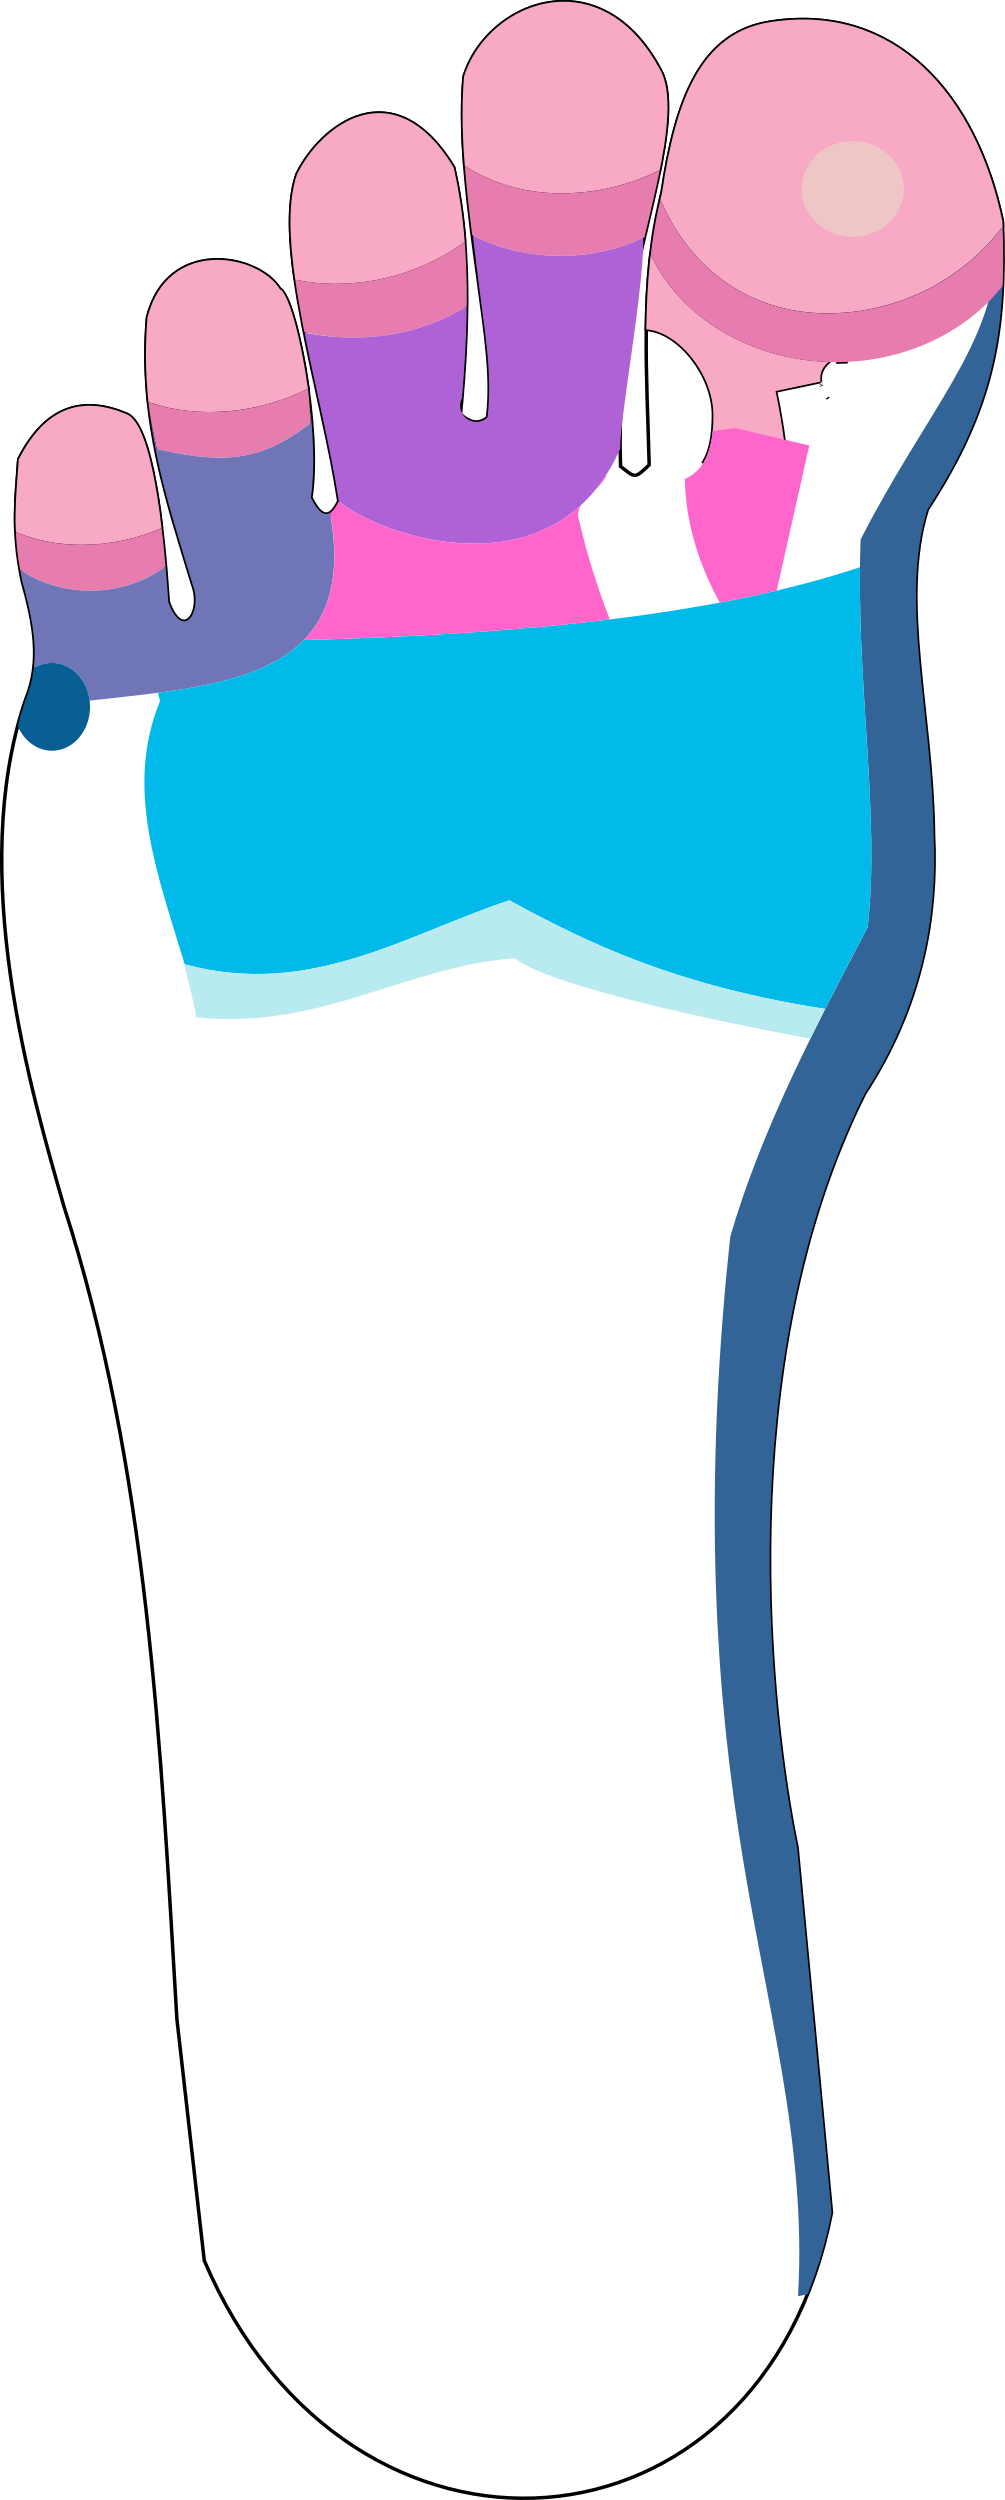
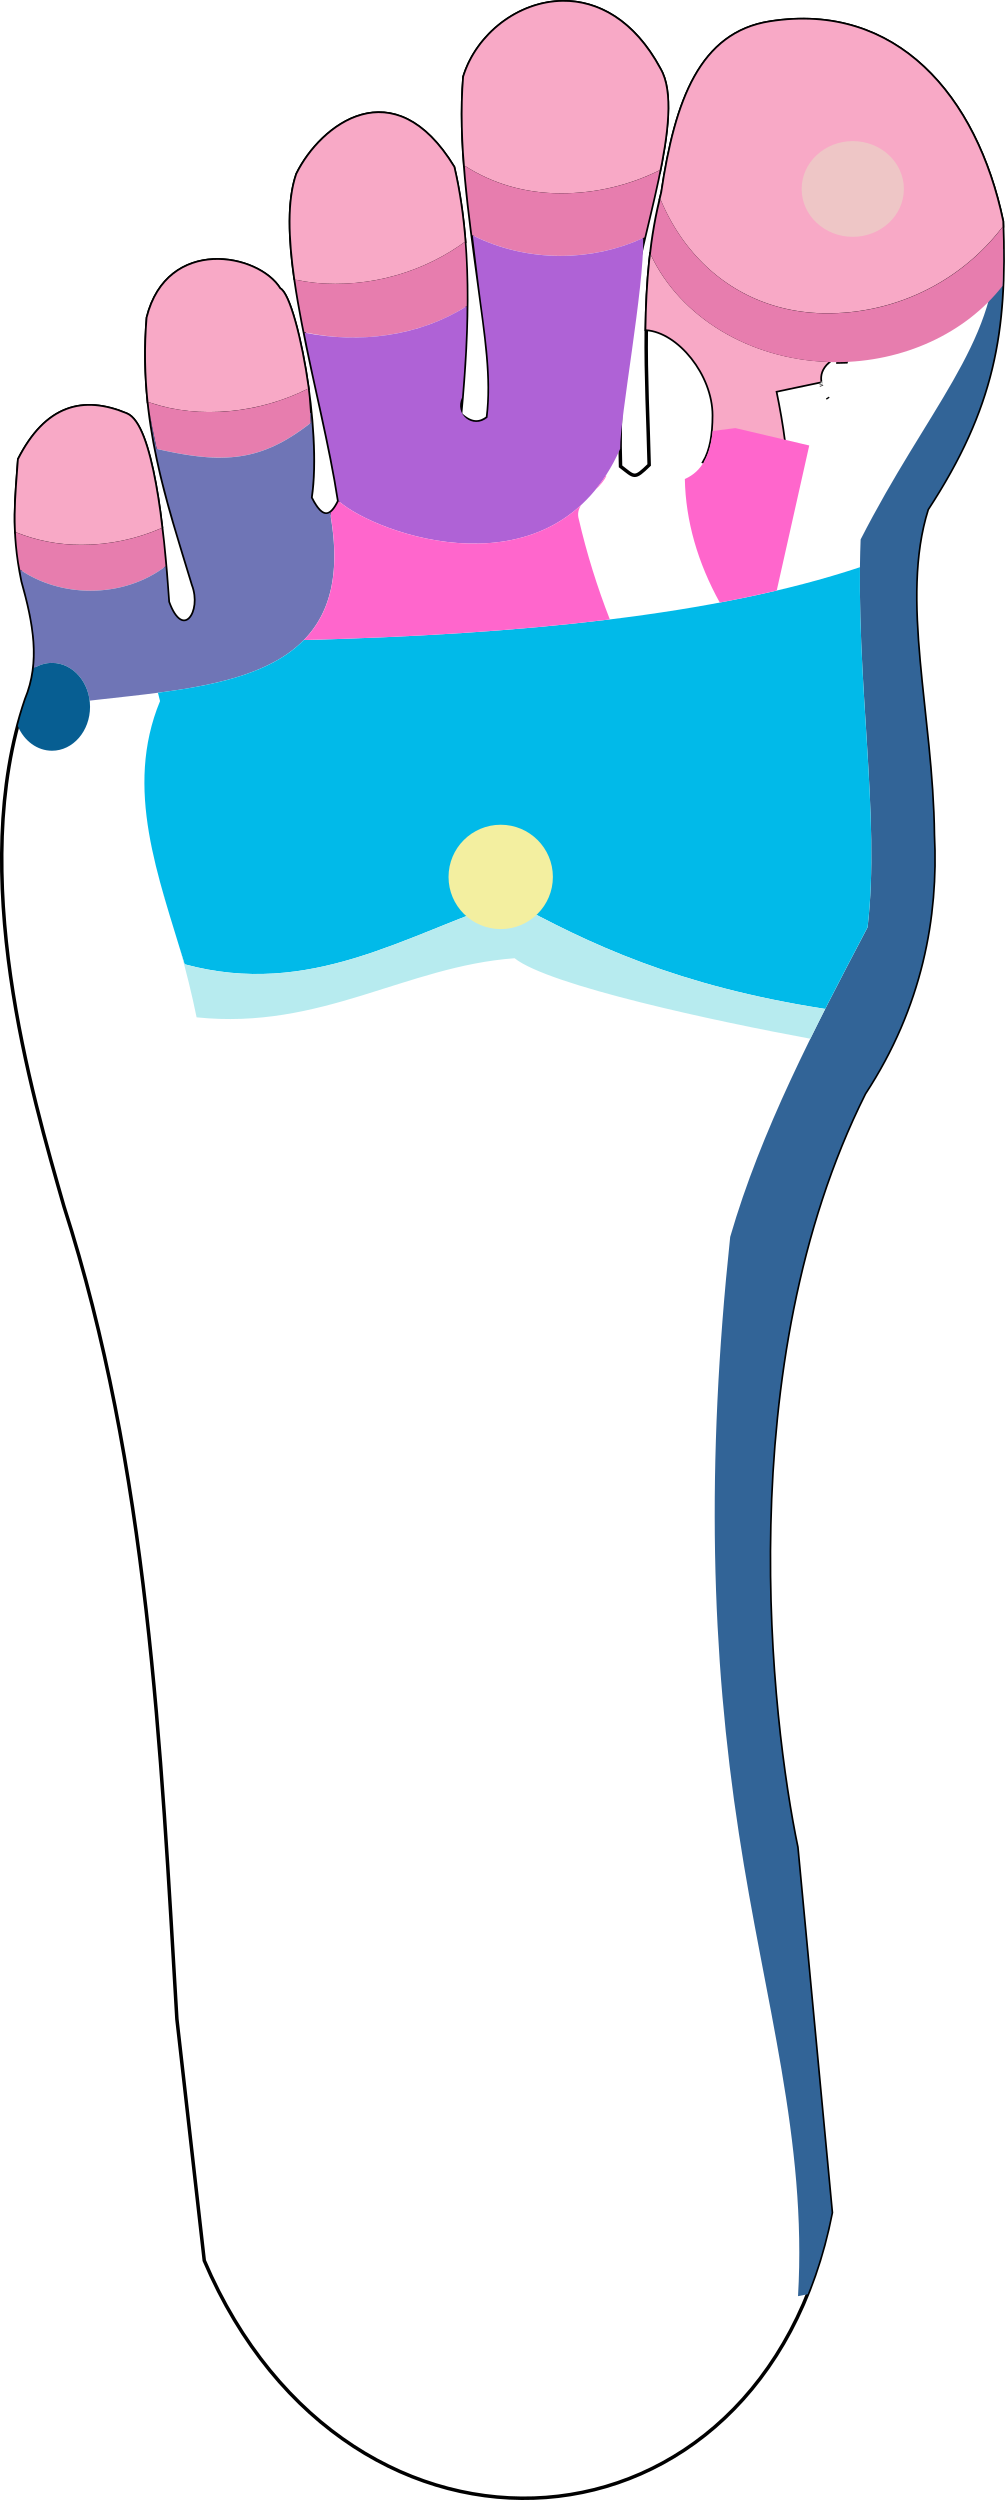
<svg xmlns="http://www.w3.org/2000/svg" width="76.06mm" height="189.229mm" viewBox="0 0 76.06 189.229" version="1.1" id="svg305">
  <defs id="defs302" />
  <g id="layer1" transform="translate(17.8945,-55.14384)">
    <path style="display:inline;fill:none;fill-rule:evenodd;stroke:#000000;stroke-width:0.265;stroke-dasharray:none;paint-order:stroke fill markers;stop-color:#000000" d="m -2.433,226.249 c 10.95,25.663 42.212,23.361 47.476,-3.631 l -2.607,-27.648 c -1.993,-9.565 -5.188,-36.461 5.12,-57.064 4.31,-6.585 5.519,-13.383 5.213,-19.549 -0.096,-9.172 -2.632,-17.775 -0.465,-24.669 5.028,-7.697 5.993,-13.445 5.678,-21.783 -1.98,-9.492 -8.069,-16.578 -17.594,-15.081 -5.248,0.825 -7.12,5.884 -8.165,12.89 -1.75,6.64 -1.125,14.246 -0.981,20.623 -1.146,1.111 -1.082,0.94 -2.167,0.106 -0.144,-4.037 0.191,-8.074 0.79,-12.112 0.504,-5.004 4.173,-14.581 2.172,-17.97 -4.53,-8.408 -13.043,-5.091 -14.811,0.592 -0.405,4.954 0.387,10.29 1.119,15.712 0.522,3.866 1.037,7.141 0.658,10.092 -0.54,0.402 -1.152,0.553 -2.041,-0.263 0.636,-6.729 0.777,-13.102 -0.527,-18.694 -4.531,-7.446 -10.028,-3.179 -11.848,0.527 -1.839,5.354 1.916,16.5 3.16,24.75 -0.558,1.141 -1.2,1.561 -2.106,-0.263 0.795,-5.219 -1.18,-15.221 -2.37,-15.798 -1.602,-2.627 -8.47,-3.95 -10.005,2.172 -0.644,7.807 1.527,13.925 3.423,20.208 0.801,2.082 -0.758,4.315 -1.843,1.316 -0.382,-5.73 -1.246,-13.43 -3.16,-14.218 -3.29,-1.379 -6.1,-0.634 -8.162,3.423 -0.181,2.758 -0.56,5.285 0.263,9.215 0.894,3.186 1.452,6.09 0.263,8.952 -4.491,13.153 0.472,29.903 2.896,38.376 6.383,19.838 7.331,40.978 8.548,61.507 z" id="path289" />
    <path id="path311" style="fill:#326497;fill-rule:evenodd;stroke:none;stroke-width:0.265;stroke-dasharray:none;paint-order:stroke fill markers;stop-color:#000000;fill-opacity:1" d="m 58.031,73.993 -0.517,-0.135 c -0.002,0.228 -0.009,0.453 -0.021,0.677 -0.012,0.224 -0.028,0.445 -0.05,0.665 -0.021,0.22 -0.047,0.438 -0.077,0.654 -0.03,0.216 -0.066,0.431 -0.105,0.645 -0.04,0.214 -0.083,0.426 -0.131,0.637 -0.048,0.211 -0.1,0.421 -0.157,0.63 -0.056,0.209 -0.117,0.417 -0.181,0.625 -0.064,0.207 -0.132,0.414 -0.204,0.62 -0.072,0.206 -0.147,0.412 -0.226,0.618 -0.079,0.205 -0.162,0.411 -0.248,0.616 -0.172,0.41 -0.358,0.82 -0.556,1.231 -0.198,0.411 -0.408,0.825 -0.629,1.241 -0.221,0.416 -0.453,0.836 -0.695,1.26 -0.242,0.424 -0.494,0.853 -0.753,1.289 -0.26,0.436 -0.528,0.878 -0.803,1.329 -0.55,0.901 -1.129,1.836 -1.725,2.817 -0.298,0.491 -0.601,0.993 -0.906,1.509 -0.306,0.516 -0.614,1.045 -0.925,1.59 -0.311,0.545 -0.622,1.105 -0.935,1.682 -0.313,0.577 -0.626,1.17 -0.939,1.782 -0.026,0.657 -0.042,1.315 -0.051,1.971 -0.009,0.657 -0.009,1.312 -0.004,1.967 0.006,0.655 0.018,1.308 0.035,1.96 0.018,0.652 0.04,1.302 0.067,1.949 0.054,1.295 0.123,2.582 0.199,3.856 0.075,1.274 0.157,2.535 0.234,3.779 0.077,1.244 0.149,2.471 0.206,3.678 0.029,0.603 0.054,1.202 0.074,1.795 0.02,0.593 0.035,1.179 0.044,1.76 0.009,0.581 0.011,1.155 0.006,1.723 -0.005,0.568 -0.018,1.129 -0.039,1.684 -0.021,0.554 -0.052,1.101 -0.092,1.641 -0.04,0.539 -0.091,1.072 -0.152,1.595 -0.505,0.962 -1.01,1.924 -1.512,2.887 -0.502,0.963 -1,1.926 -1.491,2.891 -0.491,0.965 -0.976,1.931 -1.45,2.9 -0.474,0.968 -0.939,1.938 -1.39,2.911 -0.225,0.486 -0.448,0.974 -0.666,1.461 -0.218,0.488 -0.433,0.977 -0.643,1.466 -0.21,0.489 -0.416,0.98 -0.618,1.471 -0.202,0.491 -0.399,0.983 -0.591,1.476 -0.192,0.493 -0.379,0.987 -0.561,1.483 -0.182,0.495 -0.358,0.991 -0.529,1.489 -0.17,0.497 -0.335,0.996 -0.493,1.496 -0.158,0.5 -0.311,1.001 -0.456,1.503 -0.115,1.083 -0.221,2.153 -0.319,3.212 -0.098,1.059 -0.187,2.106 -0.267,3.143 -0.081,1.037 -0.152,2.062 -0.216,3.078 -0.064,1.015 -0.119,2.02 -0.166,3.016 -0.047,0.995 -0.086,1.981 -0.116,2.958 -0.031,0.977 -0.053,1.944 -0.068,2.903 -0.015,0.959 -0.021,1.91 -0.02,2.853 0.001,0.943 0.01,1.878 0.026,2.806 0.017,0.928 0.041,1.848 0.073,2.762 0.032,0.914 0.071,1.821 0.118,2.722 0.047,0.901 0.101,1.797 0.162,2.687 0.061,0.89 0.13,1.774 0.206,2.654 0.076,0.88 0.159,1.754 0.249,2.625 0.09,0.871 0.188,1.737 0.291,2.6 0.104,0.863 0.215,1.721 0.332,2.578 0.118,0.856 0.242,1.71 0.373,2.561 0.121,0.795 0.247,1.582 0.377,2.361 0.13,0.779 0.263,1.55 0.399,2.314 0.272,1.528 0.554,3.028 0.837,4.506 0.282,1.479 0.564,2.936 0.836,4.38 0.136,0.722 0.269,1.44 0.398,2.155 0.129,0.716 0.255,1.428 0.376,2.139 0.12,0.711 0.236,1.42 0.345,2.129 0.109,0.708 0.212,1.416 0.306,2.123 0.095,0.707 0.182,1.415 0.26,2.123 0.078,0.708 0.148,1.417 0.207,2.128 0.059,0.711 0.107,1.423 0.145,2.137 0.037,0.715 0.064,1.432 0.076,2.153 0.013,0.721 0.013,1.445 -0.001,2.173 -0.007,0.364 -0.017,0.729 -0.032,1.096 -0.014,0.366 -0.032,0.734 -0.053,1.103 l 0.727,-0.148 c 0.763,-1.889 1.377,-3.945 1.812,-6.172 l -2.607,-27.648 c -1.993,-9.565 -5.188,-36.461 5.12,-57.064 4.31,-6.585 5.519,-13.382 5.213,-19.549 -0.096,-9.172 -2.632,-17.775 -0.466,-24.669 4.597,-7.036 5.794,-12.45 5.726,-19.698 z" />
    <g id="g5602" style="display:inline" transform="translate(-79.13922,-72.01087)">
      <path id="path960" style="font-variation-settings:normal;opacity:1;vector-effect:none;fill:#f8a9c6;fill-opacity:1;fill-rule:evenodd;stroke:#000000;stroke-width:0.265;stroke-linecap:butt;stroke-linejoin:miter;stroke-miterlimit:4;stroke-dasharray:none;stroke-dashoffset:0;stroke-opacity:1;-inkscape-stroke:none;paint-order:stroke fill markers;stop-color:#000000;stop-opacity:1" d="m 73.471,167.128 c -0.049,-0.406 -0.093,-0.817 -0.148,-1.213 -0.103,-0.745 -0.217,-1.468 -0.343,-2.153 -0.063,-0.342 -0.128,-0.675 -0.197,-0.996 -0.069,-0.321 -0.141,-0.63 -0.217,-0.926 -0.075,-0.295 -0.154,-0.576 -0.236,-0.841 -0.082,-0.265 -0.167,-0.514 -0.256,-0.745 -0.089,-0.231 -0.182,-0.443 -0.278,-0.635 -0.096,-0.192 -0.196,-0.363 -0.3,-0.512 -0.052,-0.074 -0.105,-0.143 -0.159,-0.206 -0.054,-0.063 -0.109,-0.119 -0.164,-0.17 -0.056,-0.051 -0.113,-0.095 -0.171,-0.133 -0.058,-0.038 -0.116,-0.069 -0.176,-0.094 -0.206,-0.086 -0.41,-0.164 -0.611,-0.234 -0.202,-0.069 -0.402,-0.13 -0.599,-0.181 -0.198,-0.052 -0.394,-0.095 -0.588,-0.129 -0.194,-0.034 -0.385,-0.059 -0.575,-0.074 -0.19,-0.015 -0.377,-0.021 -0.562,-0.017 -0.185,0.004 -0.369,0.018 -0.549,0.041 -0.181,0.024 -0.359,0.058 -0.535,0.102 -0.176,0.044 -0.35,0.099 -0.521,0.164 -0.171,0.065 -0.34,0.141 -0.507,0.227 -0.167,0.087 -0.331,0.184 -0.492,0.293 -0.162,0.109 -0.321,0.229 -0.477,0.36 -0.156,0.131 -0.311,0.274 -0.462,0.429 -0.151,0.155 -0.3,0.321 -0.445,0.5 -0.146,0.179 -0.289,0.369 -0.429,0.572 -0.14,0.203 -0.278,0.419 -0.412,0.646 -0.135,0.228 -0.266,0.468 -0.395,0.722 -0.045,0.689 -0.103,1.364 -0.151,2.051 -0.024,0.343 -0.045,0.689 -0.062,1.041 -0.017,0.352 -0.028,0.71 -0.032,1.077 -0.004,0.367 6.98e-4,0.743 0.015,1.131 0.003,0.07 0.011,0.146 0.014,0.217 1.519,0.613 3.18,0.952 4.953,0.952 2.137,0 4.188,-0.45 6.07,-1.269 z" />
      <path id="path5536" style="font-variation-settings:normal;display:inline;opacity:1;vector-effect:none;fill:#f8a9c6;fill-opacity:1;fill-rule:evenodd;stroke:#000000;stroke-width:0.265;stroke-linecap:butt;stroke-linejoin:miter;stroke-miterlimit:4;stroke-dasharray:none;stroke-dashoffset:0;stroke-opacity:1;-inkscape-stroke:none;paint-order:stroke fill markers;stop-color:#000000;stop-opacity:1" d="m 72.479,157.58 c 0.057,0.02 0.113,0.043 0.171,0.062 0.227,0.076 0.456,0.146 0.689,0.21 0.233,0.064 0.469,0.122 0.709,0.174 0.24,0.052 0.482,0.098 0.728,0.137 0.246,0.04 0.494,0.073 0.746,0.099 0.252,0.027 0.507,0.046 0.765,0.06 0.258,0.013 0.518,0.021 0.782,0.021 0.264,0 0.527,-0.006 0.788,-0.019 0.262,-0.012 0.522,-0.03 0.781,-0.055 0.259,-0.024 0.517,-0.055 0.774,-0.091 0.256,-0.036 0.511,-0.078 0.765,-0.126 0.253,-0.048 0.505,-0.102 0.755,-0.161 0.25,-0.059 0.498,-0.124 0.744,-0.194 0.246,-0.07 0.49,-0.146 0.732,-0.227 0.242,-0.081 0.481,-0.168 0.719,-0.26 0.237,-0.092 0.472,-0.19 0.705,-0.292 0.232,-0.103 0.463,-0.211 0.69,-0.324 0.011,-0.005 0.022,-0.012 0.033,-0.017 -0.53,-3.826 -1.464,-7.223 -2.143,-7.551 -1.602,-2.627 -8.47,-3.95 -10.005,2.172 -0.186,2.253 -0.136,4.365 0.072,6.381 z" />
      <path id="path5506" style="font-variation-settings:normal;display:inline;opacity:1;vector-effect:none;fill:#f8a9c6;fill-opacity:1;fill-rule:evenodd;stroke:#000000;stroke-width:0.265;stroke-linecap:butt;stroke-linejoin:miter;stroke-miterlimit:4;stroke-dasharray:none;stroke-dashoffset:0;stroke-opacity:1;-inkscape-stroke:none;paint-order:stroke fill markers;stop-color:#000000;stop-opacity:1" d="m 83.589,148.321 c 0.004,8e-4 0.007,0.002 0.011,0.003 0.24,0.052 0.482,0.098 0.728,0.137 0.246,0.04 0.495,0.073 0.747,0.099 0.252,0.027 0.506,0.047 0.764,0.06 0.258,0.013 0.519,0.02 0.782,0.02 0.264,0 0.526,-0.006 0.788,-0.019 0.262,-0.012 0.522,-0.03 0.781,-0.055 0.259,-0.024 0.517,-0.055 0.774,-0.091 0.256,-0.036 0.511,-0.078 0.765,-0.126 0.253,-0.048 0.505,-0.101 0.755,-0.16 0.25,-0.059 0.498,-0.124 0.744,-0.195 0.246,-0.07 0.49,-0.146 0.732,-0.227 0.242,-0.081 0.482,-0.168 0.719,-0.26 0.237,-0.092 0.472,-0.189 0.705,-0.292 0.232,-0.103 0.462,-0.21 0.689,-0.323 0.227,-0.113 0.452,-0.231 0.673,-0.354 0.222,-0.123 0.441,-0.251 0.656,-0.384 0.216,-0.133 0.428,-0.271 0.637,-0.414 0.129,-0.088 0.254,-0.181 0.381,-0.272 -0.152,-1.957 -0.421,-3.848 -0.843,-5.656 -4.531,-7.446 -10.028,-3.179 -11.848,0.527 -0.688,2.002 -0.593,4.815 -0.14,7.983 z" />
      <path id="path5452" style="font-variation-settings:normal;opacity:1;vector-effect:none;fill:#f8a9c6;fill-opacity:1;fill-rule:evenodd;stroke:#000000;stroke-width:0.265;stroke-linecap:butt;stroke-linejoin:miter;stroke-miterlimit:4;stroke-dasharray:none;stroke-dashoffset:0;stroke-opacity:1;-inkscape-stroke:none;paint-order:stroke fill markers;stop-color:#000000;stop-opacity:1" d="m 111.175,140.04 c 0.038,-0.189 0.079,-0.38 0.114,-0.566 0.079,-0.422 0.151,-0.837 0.214,-1.244 0.063,-0.407 0.117,-0.806 0.16,-1.194 0.043,-0.388 0.073,-0.764 0.091,-1.128 0.018,-0.363 0.022,-0.713 0.01,-1.046 -0.006,-0.167 -0.016,-0.329 -0.029,-0.487 -0.014,-0.158 -0.032,-0.312 -0.055,-0.461 -0.022,-0.149 -0.049,-0.293 -0.081,-0.433 -0.032,-0.139 -0.068,-0.273 -0.11,-0.402 -0.042,-0.129 -0.088,-0.252 -0.14,-0.37 -0.052,-0.118 -0.109,-0.229 -0.172,-0.335 -0.124,-0.23 -0.251,-0.451 -0.38,-0.664 -0.13,-0.213 -0.262,-0.417 -0.397,-0.612 -0.135,-0.196 -0.272,-0.383 -0.412,-0.562 -0.14,-0.179 -0.282,-0.35 -0.426,-0.513 -0.144,-0.163 -0.291,-0.318 -0.439,-0.465 -0.148,-0.147 -0.298,-0.286 -0.45,-0.418 -0.152,-0.132 -0.305,-0.256 -0.46,-0.372 -0.155,-0.117 -0.311,-0.226 -0.469,-0.328 -0.157,-0.102 -0.316,-0.197 -0.476,-0.284 -0.16,-0.088 -0.32,-0.168 -0.482,-0.242 -0.161,-0.074 -0.324,-0.14 -0.487,-0.201 -0.163,-0.06 -0.326,-0.114 -0.49,-0.161 -0.164,-0.047 -0.328,-0.088 -0.492,-0.122 -0.164,-0.034 -0.328,-0.063 -0.492,-0.085 -0.164,-0.022 -0.329,-0.038 -0.492,-0.048 -0.164,-0.01 -0.327,-0.014 -0.49,-0.012 h -5.2e-4 c -0.21,0.002 -0.418,0.013 -0.626,0.034 -0.207,0.021 -0.413,0.05 -0.618,0.088 -0.204,0.038 -0.407,0.085 -0.607,0.14 -0.2,0.055 -0.398,0.119 -0.593,0.19 -0.195,0.071 -0.387,0.15 -0.576,0.236 -0.189,0.086 -0.375,0.18 -0.558,0.281 -0.182,0.101 -0.361,0.208 -0.535,0.322 -0.174,0.114 -0.345,0.235 -0.511,0.362 -0.166,0.127 -0.327,0.261 -0.483,0.399 -0.156,0.139 -0.307,0.283 -0.452,0.434 -0.145,0.15 -0.285,0.306 -0.419,0.466 -0.134,0.16 -0.262,0.326 -0.383,0.496 -0.121,0.17 -0.237,0.344 -0.345,0.523 -0.108,0.179 -0.209,0.361 -0.302,0.548 -0.094,0.186 -0.18,0.377 -0.258,0.571 -0.078,0.194 -0.149,0.39 -0.211,0.59 -0.051,0.619 -0.083,1.245 -0.098,1.875 -0.016,0.631 -0.015,1.267 -5.1e-4,1.907 0.014,0.641 0.043,1.286 0.082,1.936 0.021,0.339 0.052,0.682 0.078,1.023 2.053,1.321 4.515,2.082 7.293,2.082 2.636,0 5.181,-0.62 7.453,-1.75 z" />
      <path id="path16625" style="font-variation-settings:normal;display:inline;vector-effect:none;fill:#f8a9c6;fill-opacity:1;stroke:#000000;stroke-width:0.265;stroke-linecap:butt;stroke-linejoin:miter;stroke-miterlimit:4;stroke-dasharray:none;stroke-dashoffset:0;stroke-opacity:1;-inkscape-stroke:none;paint-order:stroke fill markers;stop-color:#000000" d="m 110.511,146.365 c -0.019,0.163 -0.042,0.324 -0.059,0.487 -0.046,0.437 -0.086,0.875 -0.12,1.314 -0.034,0.439 -0.062,0.88 -0.085,1.321 -0.045,0.865 -0.071,1.732 -0.082,2.597 2.451,0.178 5.079,3.427 5.079,6.506 0,1.479 -0.214,2.667 -0.718,3.53 l 6.317,1.972 c -0.003,-2.237 -0.349,-4.693 -0.896,-7.337 l 3.403,-0.716 c 9.8e-4,0.007 0.003,0.013 0.004,0.02 -0.081,-0.504 0.051,-1.022 0.599,-1.511 a 15.14,12.967 0 0 1 -13.45,-8.108 c 0.003,-0.025 0.006,-0.05 0.009,-0.075 z m 14.783,8.178 a 15.14,12.967 0 0 1 -0.758,0.021 15.14,12.967 0 0 0 0.757,-0.018 z m -1.929,1.584 c 0.002,0.011 0.004,0.021 0.006,0.032 -0.002,-0.011 -0.004,-0.021 -0.006,-0.032 z m 0.025,0.11 c 0.003,0.011 0.005,0.022 0.008,0.033 -0.003,-0.011 -0.005,-0.022 -0.008,-0.033 z m 0.028,0.099 c 0.004,0.014 0.009,0.028 0.013,0.042 -0.005,-0.014 -0.009,-0.028 -0.013,-0.042 z m 0.454,0.912 c 0.019,0.029 0.037,0.058 0.056,0.086 -0.019,-0.028 -0.038,-0.057 -0.056,-0.086 z m -12.632,-15.006 c 0.023,0.056 0.046,0.112 0.07,0.168 0.048,0.111 0.096,0.222 0.146,0.331 0.05,0.11 0.101,0.218 0.153,0.326 0.052,0.108 0.106,0.215 0.16,0.321 0.054,0.106 0.11,0.212 0.167,0.317 0.057,0.105 0.115,0.208 0.174,0.311 0.059,0.103 0.119,0.205 0.18,0.306 0.061,0.101 0.123,0.201 0.187,0.301 0.063,0.099 0.128,0.198 0.193,0.296 0.066,0.098 0.132,0.194 0.2,0.29 0.068,0.096 0.136,0.19 0.206,0.284 0.07,0.094 0.141,0.187 0.213,0.279 0.072,0.092 0.145,0.183 0.219,0.272 0.074,0.09 0.149,0.178 0.225,0.266 0.076,0.088 0.153,0.175 0.231,0.26 0.078,0.086 0.158,0.17 0.238,0.254 0.08,0.084 0.161,0.166 0.243,0.248 0.082,0.081 0.165,0.162 0.25,0.241 0.084,0.079 0.169,0.157 0.255,0.234 0.086,0.077 0.173,0.152 0.261,0.227 0.088,0.075 0.177,0.148 0.267,0.221 0.09,0.072 0.181,0.143 0.273,0.213 0.092,0.07 0.185,0.139 0.279,0.206 0.094,0.067 0.189,0.133 0.284,0.198 0.096,0.065 0.192,0.129 0.289,0.191 0.098,0.062 0.196,0.124 0.296,0.183 0.099,0.06 0.2,0.119 0.301,0.176 0.101,0.057 0.203,0.113 0.306,0.168 0.103,0.055 0.207,0.108 0.312,0.16 0.105,0.052 0.21,0.103 0.317,0.152 0.106,0.049 0.214,0.097 0.322,0.144 0.108,0.046 0.217,0.091 0.327,0.135 0.11,0.044 0.221,0.086 0.332,0.127 0.112,0.041 0.224,0.08 0.337,0.118 0.113,0.038 0.227,0.074 0.342,0.11 0.115,0.035 0.231,0.069 0.347,0.101 0.117,0.032 0.234,0.062 0.352,0.091 0.118,0.029 0.237,0.057 0.357,0.083 0.12,0.026 0.24,0.051 0.362,0.073 0.121,0.023 0.243,0.044 0.366,0.064 0.123,0.02 0.247,0.038 0.371,0.055 0.124,0.017 0.249,0.032 0.375,0.045 0.126,0.013 0.253,0.025 0.38,0.035 0.127,0.01 0.256,0.019 0.384,0.025 0.129,0.007 0.258,0.012 0.389,0.015 0.13,0.003 0.261,0.005 0.393,0.005 0.132,0 0.264,-0.002 0.395,-0.005 0.131,-0.003 0.262,-0.008 0.393,-0.014 0.131,-0.006 0.261,-0.014 0.391,-0.023 0.13,-0.009 0.26,-0.019 0.39,-0.032 0.13,-0.012 0.259,-0.026 0.388,-0.041 0.129,-0.015 0.257,-0.032 0.386,-0.05 0.128,-0.018 0.256,-0.038 0.383,-0.059 0.127,-0.021 0.255,-0.043 0.381,-0.067 0.127,-0.024 0.253,-0.049 0.379,-0.076 0.126,-0.027 0.251,-0.055 0.376,-0.085 0.125,-0.03 0.25,-0.061 0.374,-0.093 0.124,-0.032 0.247,-0.066 0.371,-0.101 0.123,-0.035 0.245,-0.072 0.367,-0.11 0.122,-0.038 0.244,-0.078 0.365,-0.118 0.121,-0.041 0.241,-0.083 0.361,-0.126 0.12,-0.043 0.239,-0.088 0.358,-0.134 0.119,-0.046 0.237,-0.093 0.354,-0.142 0.117,-0.049 0.234,-0.099 0.35,-0.15 0.116,-0.051 0.232,-0.104 0.347,-0.158 0.115,-0.054 0.23,-0.109 0.343,-0.166 0.114,-0.057 0.226,-0.114 0.338,-0.173 0.112,-0.059 0.224,-0.119 0.335,-0.181 0.111,-0.061 0.221,-0.125 0.33,-0.189 0.109,-0.064 0.218,-0.129 0.326,-0.196 0.108,-0.067 0.215,-0.134 0.321,-0.203 0.106,-0.069 0.212,-0.139 0.317,-0.21 0.105,-0.071 0.209,-0.144 0.312,-0.218 0.103,-0.074 0.205,-0.149 0.306,-0.225 0.101,-0.076 0.202,-0.153 0.301,-0.232 0.1,-0.078 0.198,-0.158 0.296,-0.239 0.098,-0.081 0.194,-0.163 0.29,-0.245 0.096,-0.083 0.191,-0.167 0.285,-0.252 0.094,-0.085 0.187,-0.172 0.279,-0.259 0.092,-0.087 0.183,-0.176 0.273,-0.266 0.09,-0.09 0.18,-0.18 0.268,-0.272 0.088,-0.092 0.175,-0.185 0.261,-0.279 0.086,-0.094 0.171,-0.189 0.255,-0.285 0.084,-0.096 0.167,-0.193 0.249,-0.291 0.082,-0.098 0.163,-0.198 0.242,-0.298 0.074,-0.093 0.148,-0.188 0.22,-0.283 -0.004,-0.139 -0.004,-0.27 -0.009,-0.41 -1.98,-9.492 -8.069,-16.578 -17.594,-15.08 -5.248,0.825 -7.12,5.884 -8.165,12.89 -0.045,0.171 -0.082,0.345 -0.124,0.517 z" />
    </g>
    <ellipse style="display:inline;fill:#eec6c6;fill-opacity:1;fill-rule:evenodd;stroke-width:0.265" id="path352" cx="87.113" cy="119.72" rx="3.869" ry="3.623" transform="translate(-40.45945,-50.27296)" />
    <g id="g5811" style="display:inline" transform="translate(-79.13922,-72.01126)">
      <path id="path1301" style="font-variation-settings:normal;display:inline;opacity:1;vector-effect:none;fill:#e77dae;fill-opacity:1;fill-rule:evenodd;stroke-width:0.265;stroke-linecap:butt;stroke-linejoin:miter;stroke-miterlimit:4;stroke-dasharray:none;stroke-dashoffset:0;stroke-opacity:1;-inkscape-stroke:none;stop-color:#000000;stop-opacity:1" d="m 84.769,159.16 c -0.067,-0.77 -0.108,-1.817 -0.216,-2.581 -3.188,1.589 -6.911,2.179 -10.415,1.468 -0.56,-0.12 -1.116,-0.267 -1.655,-0.465 0.128,1.35 0.351,2.225 0.627,3.552 5.075,1.163 7.904,0.966 11.659,-1.974 z" />
      <path id="path1174" style="font-variation-settings:normal;vector-effect:none;fill:#e77dae;fill-opacity:1;fill-rule:evenodd;stroke-width:0.265;stroke-linecap:butt;stroke-linejoin:miter;stroke-miterlimit:4;stroke-dasharray:none;stroke-dashoffset:0;stroke-opacity:1;-inkscape-stroke:none;stop-color:#000000" d="m 96.572,150.328 c 0.001,-0.138 0.003,-0.277 0.003,-0.415 6.57e-4,-0.198 1.16e-4,-0.395 -0.001,-0.592 -0.001,-0.197 -0.003,-0.393 -0.006,-0.589 -0.003,-0.196 -0.007,-0.391 -0.012,-0.586 -0.005,-0.195 -0.011,-0.389 -0.018,-0.582 -0.007,-0.194 -0.015,-0.386 -0.024,-0.579 -0.009,-0.192 -0.019,-0.384 -0.03,-0.576 -0.011,-0.191 -0.023,-0.382 -0.037,-0.572 -0.009,-0.124 -0.018,-0.247 -0.028,-0.37 -0.126,0.091 -0.252,0.184 -0.381,0.272 -0.209,0.143 -0.422,0.281 -0.637,0.414 -0.216,0.133 -0.435,0.261 -0.656,0.384 -0.222,0.123 -0.446,0.242 -0.673,0.354 -0.227,0.113 -0.457,0.221 -0.689,0.323 -0.232,0.103 -0.467,0.2 -0.705,0.292 -0.237,0.092 -0.477,0.179 -0.719,0.26 -0.242,0.081 -0.486,0.157 -0.732,0.227 -0.246,0.07 -0.494,0.136 -0.744,0.195 -0.25,0.059 -0.502,0.112 -0.755,0.16 -0.253,0.048 -0.508,0.09 -0.765,0.126 -0.256,0.036 -0.514,0.067 -0.774,0.091 -0.259,0.024 -0.52,0.043 -0.781,0.055 -0.262,0.013 -0.524,0.019 -0.788,0.019 -0.264,0 -0.525,-0.007 -0.782,-0.02 -0.258,-0.013 -0.512,-0.034 -0.764,-0.06 -0.252,-0.027 -0.501,-0.06 -0.747,-0.099 -0.246,-0.04 -0.488,-0.086 -0.728,-0.137 -0.004,-0.001 -0.007,-0.002 -0.011,-0.003 0.001,0.009 0.002,0.017 0.004,0.025 0.038,0.265 0.079,0.532 0.121,0.802 0.043,0.27 0.088,0.541 0.135,0.815 0.047,0.274 0.096,0.549 0.147,0.827 0.051,0.277 0.103,0.556 0.157,0.837 0.043,0.224 0.088,0.449 0.133,0.674 a 13.033,9.413 0 0 0 3.656,0.412 13.033,9.413 0 0 0 8.63,-2.384 z" />
      <path id="path1112" style="font-variation-settings:normal;vector-effect:none;fill:#e77dae;fill-opacity:1;fill-rule:evenodd;stroke-width:0.265;stroke-linecap:butt;stroke-linejoin:miter;stroke-miterlimit:4;stroke-dasharray:none;stroke-dashoffset:0;stroke-opacity:1;-inkscape-stroke:none;stop-color:#000000" d="m 110.022,145.128 c 0.139,-0.587 0.278,-1.173 0.42,-1.776 0.204,-0.865 0.407,-1.738 0.589,-2.599 0.051,-0.24 0.096,-0.475 0.143,-0.713 -2.272,1.13 -4.817,1.749 -7.452,1.749 -2.778,0 -5.24,-0.76 -7.293,-2.082 0.024,0.313 0.043,0.624 0.072,0.938 0.06,0.658 0.128,1.319 0.203,1.983 0.075,0.664 0.156,1.332 0.242,2.002 0.014,0.108 0.029,0.217 0.043,0.325 a 13.231,11.388 0 0 0 6.685,1.569 13.231,11.388 0 0 0 6.348,-1.397 z" />
      <path id="path1003" style="font-variation-settings:normal;vector-effect:none;fill:#e77dae;fill-opacity:1;fill-rule:evenodd;stroke-width:0.265;stroke-linecap:butt;stroke-linejoin:miter;stroke-miterlimit:4;stroke-dasharray:none;stroke-dashoffset:0;stroke-opacity:1;-inkscape-stroke:none;stop-color:#000000" d="m 137.123,148.791 c 0.006,-0.143 0.017,-0.283 0.022,-0.427 0.016,-0.47 0.026,-0.947 0.029,-1.432 0.003,-0.485 -3.1e-4,-0.978 -0.009,-1.48 -0.008,-0.452 -0.022,-0.915 -0.039,-1.382 0.002,0.085 0.003,0.171 0.006,0.258 -0.072,0.095 -0.146,0.19 -0.22,0.283 -0.08,0.1 -0.16,0.2 -0.242,0.298 -0.082,0.098 -0.165,0.195 -0.249,0.291 -0.084,0.096 -0.169,0.191 -0.255,0.285 -0.086,0.094 -0.173,0.187 -0.261,0.279 -0.088,0.092 -0.177,0.182 -0.268,0.272 -0.09,0.09 -0.181,0.178 -0.273,0.266 -0.092,0.087 -0.185,0.174 -0.279,0.259 -0.094,0.085 -0.189,0.169 -0.285,0.252 -0.096,0.083 -0.193,0.165 -0.29,0.245 -0.098,0.081 -0.197,0.16 -0.296,0.239 -0.1,0.078 -0.2,0.155 -0.301,0.232 -0.101,0.076 -0.203,0.151 -0.306,0.225 -0.103,0.074 -0.207,0.146 -0.312,0.218 -0.105,0.071 -0.211,0.141 -0.317,0.21 -0.106,0.069 -0.213,0.137 -0.321,0.203 -0.108,0.067 -0.216,0.132 -0.326,0.196 -0.109,0.064 -0.219,0.127 -0.33,0.189 -0.111,0.062 -0.223,0.122 -0.335,0.181 -0.112,0.059 -0.225,0.117 -0.338,0.173 -0.114,0.057 -0.228,0.112 -0.343,0.166 -0.115,0.054 -0.231,0.106 -0.347,0.158 -0.116,0.051 -0.233,0.102 -0.35,0.15 -0.117,0.049 -0.236,0.096 -0.354,0.142 -0.119,0.046 -0.238,0.09 -0.358,0.134 -0.12,0.043 -0.24,0.085 -0.361,0.126 -0.121,0.041 -0.243,0.08 -0.365,0.118 -0.122,0.038 -0.244,0.074 -0.367,0.11 -0.123,0.035 -0.246,0.069 -0.371,0.101 -0.124,0.032 -0.249,0.063 -0.374,0.093 -0.125,0.03 -0.25,0.058 -0.376,0.085 -0.126,0.027 -0.252,0.052 -0.379,0.076 -0.127,0.024 -0.254,0.046 -0.381,0.067 -0.127,0.021 -0.255,0.041 -0.383,0.059 -0.128,0.018 -0.257,0.035 -0.386,0.05 -0.129,0.015 -0.259,0.029 -0.388,0.041 -0.13,0.012 -0.259,0.022 -0.39,0.032 -0.13,0.009 -0.26,0.017 -0.391,0.023 -0.131,0.006 -0.262,0.011 -0.393,0.014 -0.131,0.003 -0.263,0.005 -0.395,0.005 -0.132,0 -0.263,-0.002 -0.393,-0.005 -0.13,-0.003 -0.26,-0.008 -0.389,-0.015 -0.129,-0.007 -0.257,-0.015 -0.384,-0.025 -0.127,-0.01 -0.254,-0.021 -0.38,-0.035 -0.126,-0.013 -0.251,-0.028 -0.375,-0.045 -0.124,-0.017 -0.248,-0.035 -0.371,-0.055 -0.123,-0.02 -0.245,-0.041 -0.366,-0.064 -0.121,-0.023 -0.242,-0.047 -0.362,-0.073 -0.12,-0.026 -0.239,-0.054 -0.357,-0.083 -0.118,-0.029 -0.235,-0.059 -0.352,-0.091 -0.117,-0.032 -0.232,-0.066 -0.347,-0.101 -0.115,-0.035 -0.229,-0.072 -0.342,-0.11 -0.113,-0.038 -0.226,-0.077 -0.337,-0.118 -0.112,-0.041 -0.222,-0.083 -0.332,-0.127 -0.11,-0.044 -0.219,-0.088 -0.327,-0.135 -0.108,-0.047 -0.216,-0.094 -0.322,-0.144 -0.106,-0.049 -0.212,-0.1 -0.317,-0.152 -0.105,-0.052 -0.209,-0.105 -0.312,-0.16 -0.103,-0.055 -0.205,-0.111 -0.306,-0.168 -0.101,-0.057 -0.201,-0.116 -0.301,-0.176 -0.099,-0.06 -0.198,-0.121 -0.296,-0.183 -0.098,-0.062 -0.194,-0.126 -0.289,-0.191 -0.096,-0.065 -0.19,-0.131 -0.284,-0.198 -0.094,-0.067 -0.187,-0.136 -0.279,-0.206 -0.092,-0.07 -0.183,-0.141 -0.273,-0.213 -0.09,-0.072 -0.179,-0.146 -0.267,-0.221 -0.088,-0.075 -0.175,-0.15 -0.261,-0.227 -0.086,-0.077 -0.171,-0.155 -0.255,-0.234 -0.084,-0.079 -0.167,-0.159 -0.25,-0.241 -0.082,-0.081 -0.163,-0.164 -0.243,-0.248 -0.08,-0.084 -0.16,-0.168 -0.238,-0.254 -0.078,-0.086 -0.155,-0.173 -0.231,-0.26 -0.076,-0.088 -0.151,-0.176 -0.225,-0.266 -0.074,-0.09 -0.147,-0.181 -0.219,-0.272 -0.072,-0.092 -0.143,-0.185 -0.213,-0.279 -0.07,-0.094 -0.138,-0.189 -0.206,-0.284 -0.068,-0.096 -0.134,-0.192 -0.2,-0.29 -0.066,-0.098 -0.13,-0.196 -0.193,-0.296 -0.063,-0.099 -0.125,-0.2 -0.187,-0.301 -0.061,-0.101 -0.121,-0.203 -0.18,-0.306 -0.059,-0.103 -0.117,-0.206 -0.174,-0.311 -0.057,-0.105 -0.112,-0.21 -0.167,-0.317 -0.054,-0.106 -0.108,-0.213 -0.16,-0.321 -0.052,-0.108 -0.103,-0.217 -0.153,-0.326 -0.05,-0.11 -0.099,-0.22 -0.146,-0.331 -0.024,-0.056 -0.046,-0.112 -0.07,-0.168 l 5.2e-4,-5.2e-4 c 0.017,-0.071 0.033,-0.142 0.05,-0.213 -0.08,0.316 -0.158,0.632 -0.228,0.952 -0.091,0.422 -0.175,0.847 -0.25,1.275 -0.075,0.428 -0.143,0.859 -0.203,1.291 -0.041,0.296 -0.074,0.594 -0.109,0.892 a 15.14,12.967 0 0 0 14.034,8.124 15.14,12.967 0 0 0 12.588,-5.773 z" />
      <path id="path1431" style="font-variation-settings:normal;display:inline;vector-effect:none;fill:#e77dae;fill-opacity:1;fill-rule:evenodd;stroke-width:0.265;stroke-linecap:butt;stroke-linejoin:miter;stroke-miterlimit:4;stroke-dasharray:none;stroke-dashoffset:0;stroke-opacity:1;-inkscape-stroke:none;stop-color:#000000" d="m 73.774,170.022 c -0.054,-0.607 -0.108,-1.216 -0.173,-1.826 -0.039,-0.36 -0.087,-0.711 -0.13,-1.068 -1.882,0.819 -3.933,1.269 -6.07,1.269 -1.773,0 -3.434,-0.339 -4.953,-0.952 0.015,0.322 0.033,0.647 0.065,0.989 0.039,0.416 0.091,0.849 0.159,1.299 0.026,0.175 0.067,0.367 0.099,0.548 a 8.393,6.977 0 0 0 5.323,1.588 8.393,6.977 0 0 0 5.68,-1.846 z" />
    </g>
    <path id="path496-5" style="display:inline;fill:#6f75b6;fill-opacity:1;fill-rule:evenodd;stroke:none;stroke-width:0.265;stroke-dasharray:none;paint-order:stroke fill markers;stop-color:#000000" d="m 5.629,86.394 c -0.018,0.006 -0.035,0.013 -0.053,0.02 0.017,0.259 0.035,0.51 0.054,0.735 -0.117,0.092 -0.234,0.181 -0.349,0.268 -0.116,0.087 -0.231,0.17 -0.345,0.252 -0.114,0.081 -0.228,0.16 -0.341,0.236 -0.113,0.076 -0.225,0.15 -0.336,0.221 -0.112,0.071 -0.223,0.14 -0.333,0.206 -0.111,0.066 -0.221,0.13 -0.331,0.191 -0.11,0.061 -0.22,0.12 -0.329,0.177 -0.109,0.056 -0.219,0.111 -0.328,0.162 -0.109,0.052 -0.218,0.101 -0.327,0.148 -0.109,0.047 -0.218,0.092 -0.327,0.134 -0.109,0.043 -0.218,0.083 -0.327,0.121 -0.109,0.038 -0.219,0.074 -0.328,0.107 -0.11,0.034 -0.219,0.065 -0.329,0.095 -0.11,0.029 -0.221,0.057 -0.332,0.082 -0.111,0.025 -0.223,0.048 -0.335,0.069 -0.112,0.021 -0.224,0.04 -0.337,0.057 -0.113,0.017 -0.227,0.032 -0.342,0.045 -0.115,0.013 -0.23,0.024 -0.346,0.033 -0.116,0.009 -0.233,0.016 -0.351,0.022 -0.118,0.005 -0.237,0.009 -0.357,0.01 -0.12,0.002 -0.241,0.002 -0.363,-5.1e-4 -0.122,-0.002 -0.246,-0.006 -0.37,-0.011 -0.124,-0.006 -0.25,-0.013 -0.377,-0.022 -0.127,-0.009 -0.255,-0.02 -0.385,-0.033 -0.13,-0.012 -0.261,-0.026 -0.393,-0.042 -0.133,-0.016 -0.267,-0.033 -0.403,-0.052 -0.136,-0.019 -0.273,-0.039 -0.412,-0.061 -0.139,-0.022 -0.28,-0.046 -0.422,-0.071 -0.143,-0.025 -0.287,-0.052 -0.434,-0.08 -0.146,-0.028 -0.294,-0.058 -0.444,-0.088 -0.15,-0.031 -0.303,-0.063 -0.457,-0.097 -0.154,-0.034 -0.311,-0.069 -0.469,-0.105 -0.096,-0.462 -0.186,-0.87 -0.267,-1.262 -0.041,-0.196 -0.079,-0.388 -0.116,-0.581 -0.036,-0.193 -0.071,-0.387 -0.102,-0.587 -0.003,-10e-4 -0.006,-0.003 -0.009,-0.004 0.606,4.514 1.967,8.576 3.213,12.707 0.801,2.082 -0.758,4.315 -1.843,1.316 -0.058,-0.865 -0.131,-1.778 -0.212,-2.702 a 8.393,6.977 0 0 1 -0.597,0.417 8.393,6.977 0 0 1 -0.641,0.369 8.393,6.977 0 0 1 -0.68,0.318 8.393,6.977 0 0 1 -0.712,0.264 8.393,6.977 0 0 1 -0.739,0.208 8.393,6.977 0 0 1 -0.759,0.15 8.393,6.977 0 0 1 -0.773,0.091 8.393,6.977 0 0 1 -0.779,0.03 8.393,6.977 0 0 1 -0.72,-0.026 8.393,6.977 0 0 1 -0.715,-0.077 8.393,6.977 0 0 1 -0.704,-0.128 8.393,6.977 0 0 1 -0.688,-0.178 8.393,6.977 0 0 1 -0.667,-0.226 8.393,6.977 0 0 1 -0.641,-0.273 8.393,6.977 0 0 1 -0.611,-0.318 8.393,6.977 0 0 1 -0.576,-0.36 c 0.05,0.285 0.093,0.563 0.156,0.864 0.65,2.316 1.122,4.484 0.875,6.595 a 2.88,3.324 0 0 1 1.378,-0.407 2.88,3.324 0 0 1 2.85,2.855 c 0.194,-0.022 0.389,-0.045 0.583,-0.067 0.794,-0.09 1.593,-0.176 2.389,-0.266 0.398,-0.045 0.795,-0.091 1.19,-0.138 0.395,-0.048 0.789,-0.097 1.18,-0.149 0.196,-0.026 0.39,-0.053 0.584,-0.08 0.194,-0.027 0.387,-0.055 0.58,-0.084 0.192,-0.029 0.384,-0.059 0.575,-0.09 0.191,-0.031 0.38,-0.063 0.568,-0.096 0.188,-0.033 0.376,-0.067 0.562,-0.102 0.186,-0.035 0.371,-0.072 0.554,-0.11 0.184,-0.038 0.366,-0.077 0.546,-0.117 0.181,-0.041 0.36,-0.083 0.537,-0.126 0.178,-0.043 0.354,-0.088 0.528,-0.135 0.174,-0.047 0.347,-0.095 0.518,-0.145 0.171,-0.05 0.34,-0.101 0.507,-0.155 0.167,-0.054 0.332,-0.109 0.496,-0.166 0.163,-0.057 0.324,-0.116 0.483,-0.178 0.159,-0.061 0.316,-0.125 0.47,-0.191 0.155,-0.066 0.307,-0.134 0.457,-0.204 0.15,-0.07 0.297,-0.142 0.442,-0.217 0.072,-0.037 0.144,-0.076 0.215,-0.114 0.071,-0.039 0.142,-0.077 0.212,-0.117 0.07,-0.04 0.139,-0.08 0.208,-0.121 0.069,-0.041 0.136,-0.083 0.204,-0.125 0.067,-0.042 0.134,-0.086 0.2,-0.129 0.066,-0.044 0.131,-0.088 0.195,-0.133 0.064,-0.045 0.128,-0.09 0.191,-0.137 0.063,-0.046 0.126,-0.094 0.187,-0.142 0.062,-0.048 0.122,-0.097 0.182,-0.146 0.06,-0.049 0.119,-0.099 0.178,-0.15 0.059,-0.051 0.116,-0.102 0.173,-0.154 0.057,-0.052 0.113,-0.105 0.168,-0.159 0.055,-0.054 0.11,-0.108 0.164,-0.163 0.054,-0.055 0.107,-0.111 0.159,-0.168 0.052,-0.057 0.103,-0.114 0.153,-0.173 0.05,-0.058 0.1,-0.118 0.149,-0.178 0.049,-0.06 0.097,-0.121 0.144,-0.182 0.047,-0.062 0.093,-0.124 0.138,-0.188 0.045,-0.063 0.09,-0.127 0.133,-0.192 0.043,-0.065 0.086,-0.131 0.128,-0.198 0.042,-0.067 0.082,-0.134 0.122,-0.203 0.04,-0.069 0.079,-0.138 0.117,-0.208 0.038,-0.07 0.075,-0.141 0.111,-0.213 0.036,-0.072 0.071,-0.145 0.105,-0.219 0.034,-0.074 0.067,-0.148 0.099,-0.224 0.032,-0.076 0.063,-0.153 0.094,-0.23 0.03,-0.078 0.059,-0.156 0.087,-0.236 0.028,-0.08 0.055,-0.16 0.081,-0.242 0.026,-0.082 0.051,-0.164 0.075,-0.248 0.024,-0.084 0.047,-0.168 0.069,-0.253 0.022,-0.086 0.043,-0.172 0.063,-0.259 0.02,-0.087 0.039,-0.176 0.056,-0.266 0.018,-0.09 0.034,-0.18 0.049,-0.272 0.015,-0.092 0.03,-0.184 0.043,-0.278 0.013,-0.094 0.026,-0.189 0.037,-0.285 0.011,-0.096 0.02,-0.193 0.029,-0.291 0.009,-0.098 0.016,-0.197 0.023,-0.297 0.006,-0.1 0.011,-0.202 0.015,-0.304 0.004,-0.102 0.007,-0.206 0.009,-0.311 0.002,-0.105 0.002,-0.21 0.001,-0.317 -7.41e-4,-0.107 -0.003,-0.215 -0.006,-0.325 -0.003,-0.109 -0.007,-0.22 -0.013,-0.331 -0.006,-0.112 -0.013,-0.224 -0.021,-0.338 -0.008,-0.114 -0.018,-0.229 -0.028,-0.346 -0.011,-0.116 -0.023,-0.234 -0.036,-0.352 -0.013,-0.119 -0.027,-0.239 -0.043,-0.36 -0.016,-0.121 -0.033,-0.243 -0.051,-0.367 -0.018,-0.124 -0.038,-0.249 -0.059,-0.375 l -0.019,-0.417 c -0.418,0.307 -0.899,0.088 -1.494,-1.111 0.27,-1.774 0.216,-4.099 -0.014,-6.42 z m -21.134,20.309 c -0.005,0.024 -0.011,0.048 -0.017,0.072 0.006,-0.024 0.011,-0.048 0.017,-0.072 z m -0.443,1.382 c -0.032,0.093 -0.062,0.186 -0.092,0.279 0.031,-0.093 0.06,-0.186 0.092,-0.279 z" />
    <path id="path467" style="fill:#af62d6;fill-opacity:1;fill-rule:evenodd;stroke-width:0.265" d="m 35.79,17.823 0.453,3.708 c 0.408,3.34 1.054,6.708 0.657,10.082 -1.109,0.918 -2.538,-0.27 -1.928,-1.521 0.191,-2.3 0.344,-4.606 0.346,-6.914 -3.604,2.287 -8.15,2.841 -12.265,2 0.83,4.258 1.929,8.463 2.59,12.754 2.788,2.488 16.28,7.393 21.297,-3.957 -0.023,-2.365 1.824,-12.21 1.745,-15.961 a 13.231,11.388 0 0 1 -6.256,1.357 13.231,11.388 0 0 1 -6.639,-1.547 z" transform="translate(-17.8945,55.14384)" />
    <path id="path1314" style="opacity:1;fill:#075e92;fill-opacity:1;fill-rule:evenodd;stroke-width:0.265" d="m -15.34,105.729 c -0.008,0.066 -0.013,0.131 -0.022,0.197 -0.025,0.181 -0.056,0.362 -0.092,0.542 -0.036,0.18 -0.079,0.361 -0.127,0.541 -0.048,0.18 -0.103,0.359 -0.164,0.538 -0.061,0.179 -0.128,0.359 -0.203,0.537 -0.14,0.411 -0.272,0.825 -0.394,1.243 -0.074,0.254 -0.139,0.512 -0.207,0.768 a 2.88,3.324 0 0 0 2.59,1.873 2.88,3.324 0 0 0 2.88,-3.324 2.88,3.324 0 0 0 -2.88,-3.324 2.88,3.324 0 0 0 -1.381,0.409 z" />
    <path id="path16125" style="display:inline;fill:#01bae9;fill-opacity:1;stroke:none;stroke-width:0.265px;stroke-linecap:butt;stroke-linejoin:miter;stroke-opacity:1" d="m 47.192,98.078 c -10.94,3.64 -25.651,5.08 -42.092,5.511 -0.047,0.048 -0.094,0.095 -0.142,0.142 -0.055,0.054 -0.111,0.107 -0.168,0.159 -0.057,0.052 -0.115,0.103 -0.173,0.154 -0.059,0.051 -0.118,0.101 -0.178,0.15 -0.06,0.049 -0.121,0.098 -0.182,0.146 -0.062,0.048 -0.124,0.095 -0.187,0.142 -0.063,0.046 -0.127,0.092 -0.191,0.137 -0.064,0.045 -0.129,0.09 -0.195,0.133 -0.066,0.044 -0.133,0.087 -0.2,0.129 -0.067,0.042 -0.135,0.084 -0.204,0.125 -0.069,0.041 -0.138,0.082 -0.208,0.121 -0.07,0.04 -0.141,0.079 -0.212,0.117 -0.071,0.039 -0.143,0.077 -0.215,0.114 -0.145,0.075 -0.292,0.147 -0.442,0.217 -0.15,0.07 -0.302,0.138 -0.457,0.204 -0.155,0.066 -0.311,0.129 -0.47,0.191 -0.159,0.061 -0.32,0.12 -0.483,0.178 -0.163,0.057 -0.328,0.113 -0.496,0.166 -0.167,0.053 -0.336,0.105 -0.507,0.155 -0.171,0.05 -0.344,0.098 -0.518,0.145 -0.174,0.047 -0.35,0.091 -0.528,0.135 -0.178,0.043 -0.357,0.086 -0.537,0.126 -0.181,0.041 -0.363,0.08 -0.546,0.117 -0.184,0.038 -0.368,0.074 -0.554,0.11 -0.186,0.035 -0.374,0.069 -0.562,0.102 -0.188,0.033 -0.378,0.065 -0.568,0.096 -0.191,0.031 -0.382,0.061 -0.575,0.09 -0.192,0.029 -0.386,0.057 -0.58,0.084 -0.194,0.027 -0.389,0.054 -0.584,0.08 -0.059,0.008 -0.119,0.015 -0.178,0.022 l 0.159,0.634 c -2.744,6.64 -0.12,13.281 1.862,19.921 9.501,2.577 16.698,-2.222 24.576,-4.841 6.089,3.329 12.733,6.484 23.911,8.223 0.069,-0.135 0.134,-0.271 0.203,-0.406 0.491,-0.965 0.989,-1.928 1.491,-2.891 0.502,-0.963 1.007,-1.925 1.512,-2.887 0.062,-0.524 0.112,-1.056 0.152,-1.595 0.04,-0.539 0.071,-1.087 0.092,-1.641 0.021,-0.554 0.034,-1.116 0.039,-1.684 0.005,-0.568 0.003,-1.143 -0.006,-1.723 -0.009,-0.581 -0.023,-1.167 -0.043,-1.76 -0.02,-0.593 -0.045,-1.191 -0.074,-1.795 -0.057,-1.207 -0.129,-2.434 -0.206,-3.678 -0.077,-1.244 -0.159,-2.505 -0.234,-3.779 -0.075,-1.274 -0.145,-2.56 -0.198,-3.856 -0.027,-0.648 -0.05,-1.298 -0.068,-1.949 -0.018,-0.652 -0.029,-1.305 -0.035,-1.96 -0.005,-0.61 -0.004,-1.221 0.004,-1.833 z" />
    <path id="path13175" style="display:inline;fill:#ff66cc;stroke:none;stroke-width:0.265px;stroke-linecap:butt;stroke-linejoin:miter;stroke-opacity:1" d="m 37.765,87.547 -1.716,0.218 c -0.177,1.827 -0.811,3.071 -2.107,3.635 0.06,3.185 0.982,6.348 2.644,9.352 1.479,-0.279 2.918,-0.581 4.311,-0.909 l 2.462,-10.98 z m -8.93,2.025 c -0.01,0.021 -0.021,0.041 -0.031,0.061 -0.023,0.048 -0.063,0.129 -0.063,0.129 0.032,-0.063 0.063,-0.126 0.094,-0.191 z m -0.094,0.191 c 0.007,-0.014 0.023,-0.049 0.032,-0.067 -0.049,0.099 -0.098,0.197 -0.148,0.293 0.036,-0.069 0.071,-0.137 0.106,-0.207 0.002,-0.004 0.007,-0.015 0.009,-0.019 z m 0.319,0.148 c 0.005,0.248 0.01,0.401 0.009,0.305 -0.003,-0.101 -0.006,-0.203 -0.009,-0.304 -1.3e-4,-1.9e-4 -3.7e-4,-3.2e-4 -5.1e-4,-5.2e-4 z m 0.009,0.305 c 0.002,0.076 0.004,0.151 0.007,0.227 -0.003,-0.079 -0.005,-0.158 -0.007,-0.238 6e-5,0.005 -4e-5,0.007 0,0.011 z m 0.007,0.227 c 0,1.8e-4 -10e-6,3.5e-4 0,5.2e-4 0.136,0.104 0.253,0.198 0.358,0.281 0.052,0.041 0.101,0.08 0.147,0.115 0.046,0.035 0.089,0.067 0.13,0.096 0.005,0.004 0.01,0.006 0.015,0.009 -0.02,-0.013 -0.08,-0.057 -0.145,-0.106 -1.8e-4,-1.4e-4 -3.4e-4,-3.8e-4 -5.2e-4,-5.2e-4 -0.051,-0.038 -0.101,-0.077 -0.128,-0.1 -0.006,-0.005 -0.012,-0.009 -0.018,-0.014 -0.104,-0.082 -0.222,-0.176 -0.358,-0.281 z m -0.499,-0.359 c -0.059,0.111 -0.119,0.217 -0.179,0.325 0.007,-0.012 0.009,-0.016 0.016,-0.028 0.055,-0.098 0.11,-0.196 0.163,-0.297 z m -0.261,0.471 c -0.006,0.011 -0.013,0.021 -0.02,0.032 -0.051,0.086 -0.104,0.177 -0.099,0.17 0.04,-0.066 0.08,-0.134 0.119,-0.202 z m -0.074,0.123 c -0.048,0.08 -0.095,0.16 -0.143,0.238 0.03,-0.049 0.06,-0.097 0.09,-0.147 0.01,-0.017 0.038,-0.067 0.053,-0.091 z m 1.488,0.269 c 5.2e-4,4.7e-4 0.004,0.003 0.004,0.003 3.1e-4,1.8e-4 0.002,0.002 0.003,0.002 0.032,0.022 0.063,0.043 0.092,0.06 0.037,0.022 0.073,0.041 0.107,0.057 0.017,0.008 0.034,0.015 0.051,0.021 0.017,0.006 0.034,0.011 0.051,0.015 0.017,0.004 0.033,0.008 0.049,0.01 0.016,0.002 0.033,0.003 0.05,0.004 -0.033,-0.001 -0.066,-0.006 -0.099,-0.015 -0.033,-0.008 -0.067,-0.021 -0.102,-0.036 -0.035,-0.016 -0.07,-0.034 -0.107,-0.057 -0.031,-0.019 -0.065,-0.042 -0.099,-0.065 z m -1.688,0.061 c -0.267,0.422 -0.549,0.815 -0.843,1.179 0.32,-0.31 0.619,-0.635 0.795,-1.009 -0.008,-0.018 -0.015,-0.036 -0.023,-0.053 l -5.1e-4,-5.2e-4 0.041,-0.065 c 0.011,-0.017 0.021,-0.034 0.031,-0.051 z m -0.049,0.17 c 0.129,0.284 0.256,0.568 0.382,0.852 -0.127,-0.285 -0.253,-0.569 -0.382,-0.853 z m 0.382,0.852 c 0.126,0.285 0.252,0.569 0.376,0.855 -0.125,-0.285 -0.25,-0.57 -0.376,-0.855 z m 0.376,0.855 c 0.161,0.367 0.319,0.736 0.477,1.104 -0.159,-0.368 -0.317,-0.737 -0.477,-1.104 z m 1.502,-1.779 c -0.006,0.001 -0.012,0.005 -0.018,0.006 0.006,-10e-4 0.013,-0.003 0.019,-0.005 -5.2e-4,-3.5e-4 -10e-4,-6.8e-4 -0.002,-0.001 z M 7.749,93.076 c -0.035,0.071 -0.07,0.14 -0.105,0.205 -0.036,0.065 -0.072,0.127 -0.108,0.186 -0.036,0.059 -0.073,0.114 -0.11,0.165 -0.037,0.051 -0.075,0.098 -0.113,0.141 -0.038,0.043 -0.077,0.081 -0.116,0.115 -0.019,0.017 -0.039,0.033 -0.059,0.047 l 0.018,0.405 c 0.021,0.126 0.041,0.251 0.059,0.375 0.018,0.124 0.035,0.246 0.051,0.367 0.016,0.121 0.03,0.241 0.043,0.36 0.013,0.119 0.025,0.236 0.036,0.352 0.011,0.116 0.02,0.232 0.028,0.346 0.008,0.114 0.015,0.226 0.021,0.338 0.006,0.112 0.01,0.222 0.013,0.331 0.003,0.109 0.005,0.218 0.006,0.325 8e-4,0.107 6.67e-4,0.213 -0.001,0.317 -0.002,0.105 -0.005,0.208 -0.009,0.311 -0.004,0.102 -0.009,0.204 -0.015,0.304 -0.006,0.1 -0.014,0.199 -0.023,0.297 -0.009,0.098 -0.018,0.195 -0.029,0.291 -0.011,0.096 -0.024,0.191 -0.037,0.285 -0.013,0.094 -0.027,0.186 -0.043,0.278 -0.015,0.092 -0.031,0.182 -0.049,0.272 -0.018,0.09 -0.037,0.178 -0.056,0.266 -0.02,0.087 -0.041,0.174 -0.063,0.259 -0.022,0.086 -0.045,0.17 -0.069,0.253 -0.024,0.084 -0.049,0.166 -0.075,0.248 -0.026,0.082 -0.053,0.162 -0.081,0.242 -0.028,0.08 -0.057,0.158 -0.087,0.236 -0.03,0.078 -0.061,0.155 -0.094,0.23 -0.032,0.076 -0.065,0.15 -0.099,0.224 -0.034,0.074 -0.069,0.147 -0.105,0.219 -0.036,0.072 -0.073,0.143 -0.111,0.213 -0.038,0.07 -0.077,0.14 -0.117,0.208 -0.04,0.069 -0.08,0.136 -0.122,0.203 -0.042,0.067 -0.084,0.133 -0.128,0.198 -0.043,0.065 -0.088,0.129 -0.133,0.192 -0.045,0.063 -0.091,0.126 -0.138,0.188 -0.047,0.062 -0.095,0.122 -0.144,0.182 -0.049,0.06 -0.098,0.119 -0.149,0.178 -0.05,0.058 -0.101,0.116 -0.153,0.173 -0.052,0.057 -0.105,0.113 -0.159,0.168 -0.007,0.007 -0.014,0.014 -0.021,0.021 8.242,-0.216 16.047,-0.687 23.162,-1.56 -0.962,-2.472 -1.752,-5.002 -2.346,-7.573 -0.124,-0.411 -0.033,-0.762 0.171,-1.087 -6.078,5.598 -15.994,1.799 -18.338,-0.294 z m 21.931,1.959 c 0.205,0.479 0.41,0.958 0.615,1.436 -0.205,-0.478 -0.41,-0.957 -0.615,-1.436 z" />
    <path id="path5421" style="display:inline;fill:#b7ebef;fill-opacity:1;stroke:none;stroke-width:0.265px;stroke-linecap:butt;stroke-linejoin:miter;stroke-opacity:1" d="m -5.52,122.851 -0.012,0.015 c 0.063,0.191 0.123,0.381 0.184,0.571 -0.057,-0.195 -0.116,-0.391 -0.172,-0.586 z m 26.174,0.44 c -7.878,2.619 -15.074,7.418 -24.576,4.841 -0.128,-0.428 -0.258,-0.856 -0.39,-1.284 0.506,1.79 0.944,3.559 1.299,5.3 9.406,0.977 15.835,-3.865 24.068,-4.474 2.582,2.07 15.352,4.796 22.382,6.092 0.37,-0.752 0.746,-1.503 1.126,-2.254 -11.176,-1.739 -17.821,-4.894 -23.909,-8.222 z" />
+     <circle style="display:inline;fill:#f3efa0;fill-opacity:1;fill-rule:evenodd;stroke-width:0.265" id="path934" cx="20.005" cy="121.519" r="3.949" />
  </g>
</svg>
